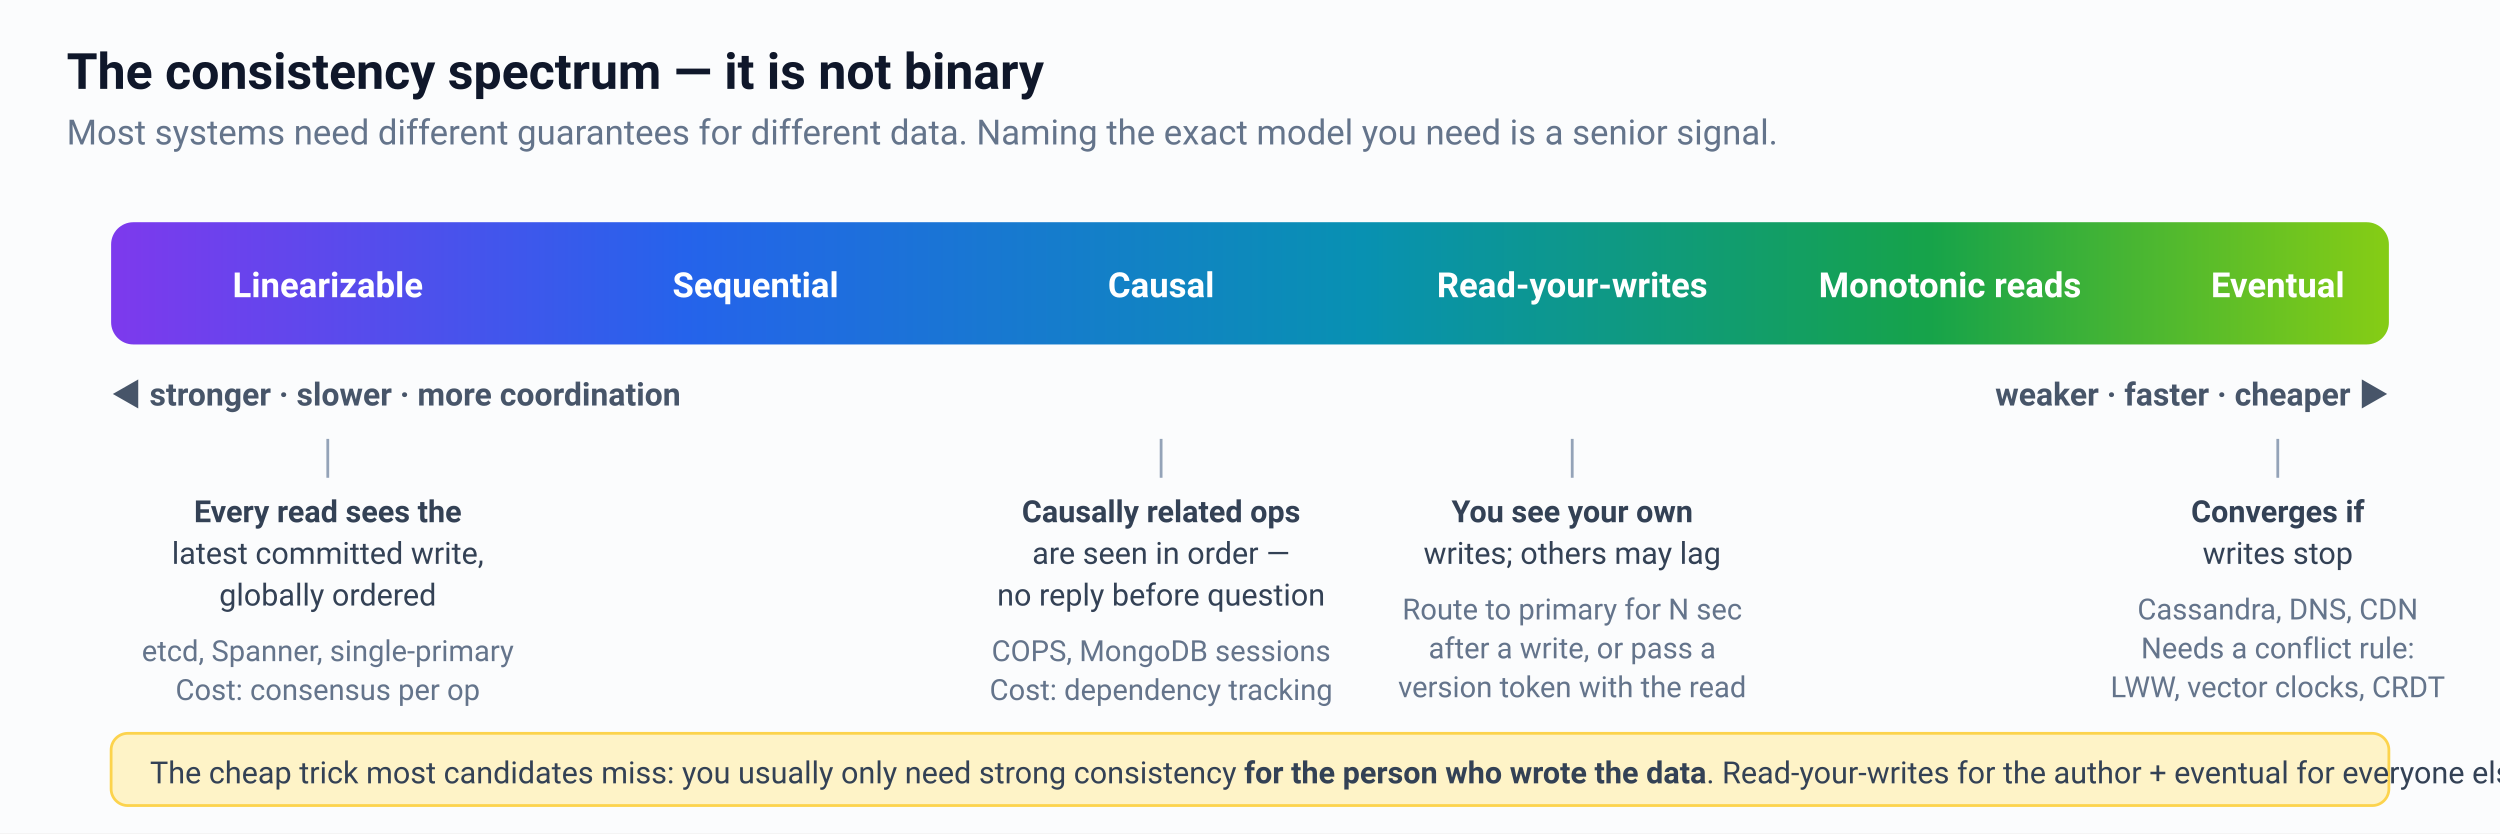
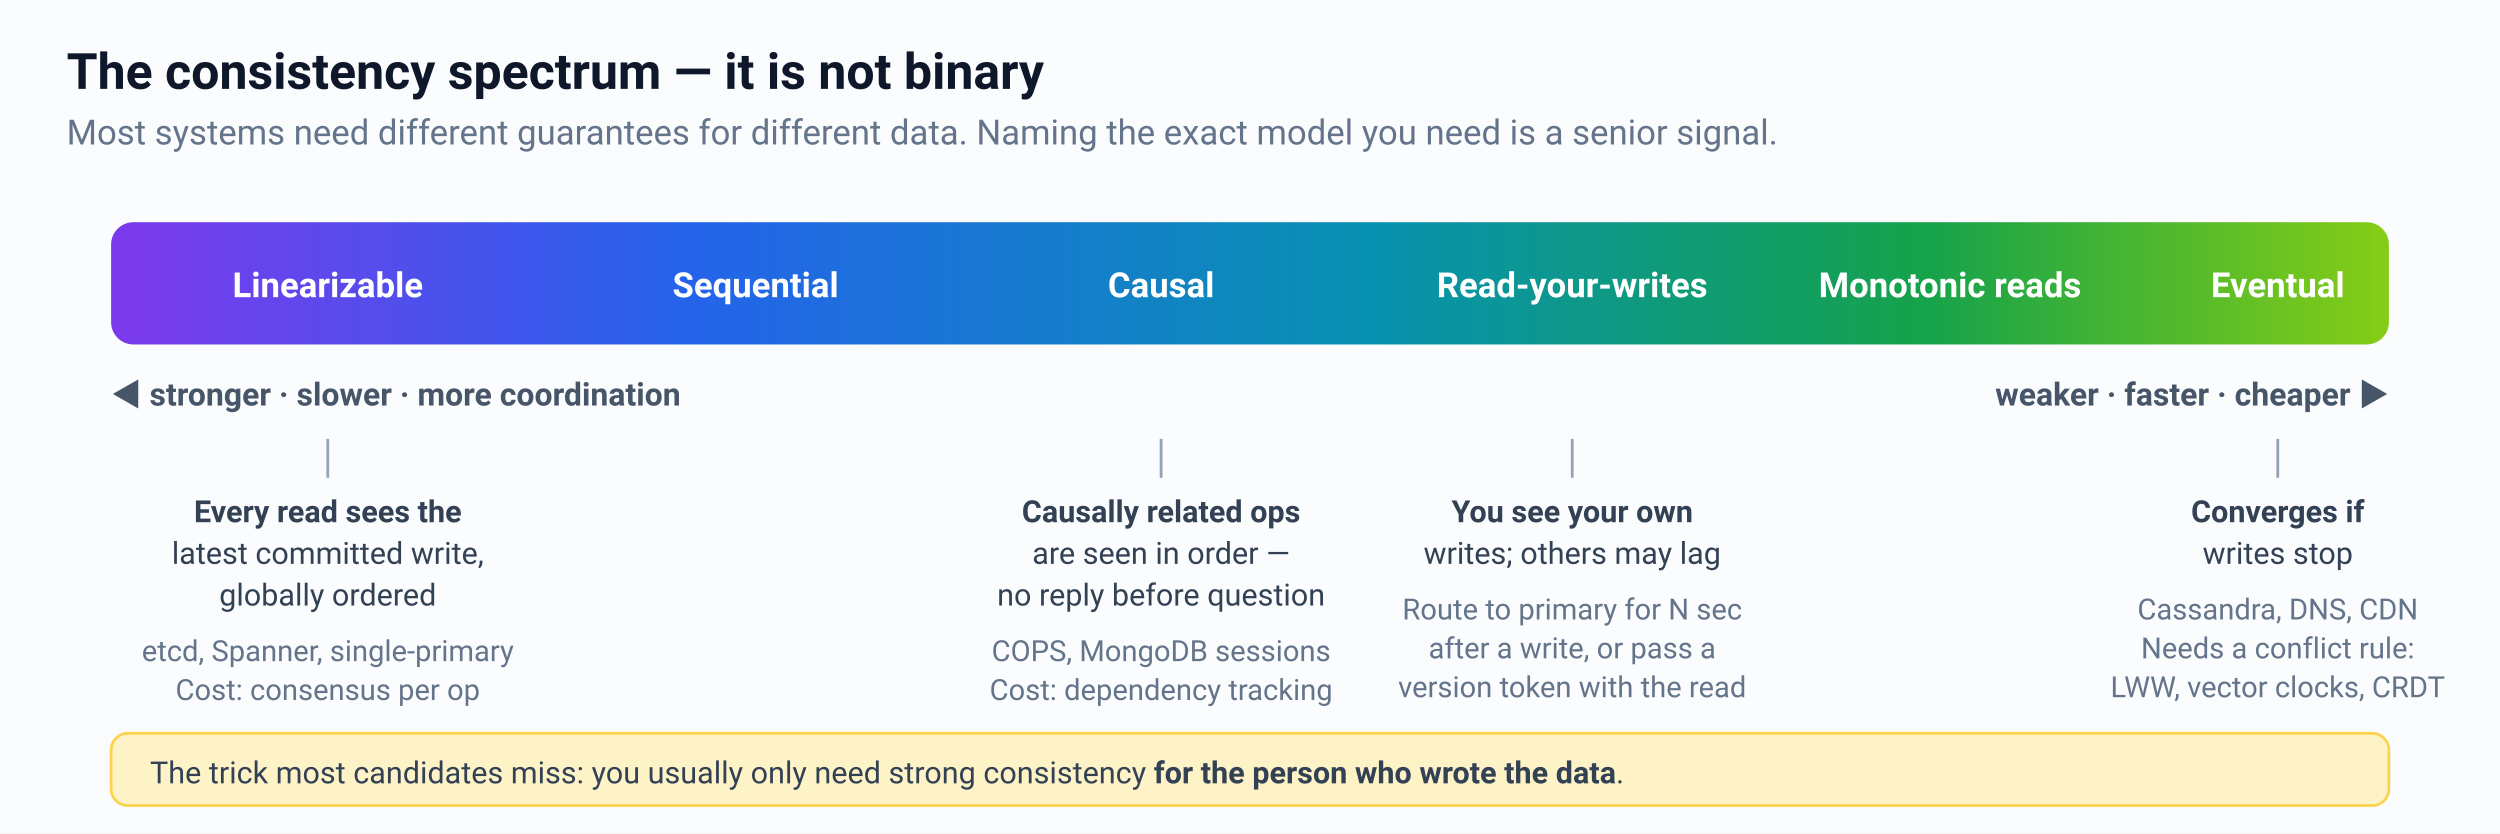
<svg xmlns="http://www.w3.org/2000/svg" viewBox="0 0 900 300" width="900" height="300" role="img" aria-label="The consistency spectrum from linearizable to eventual">
  <style>
    text{font-family:ui-sans-serif,system-ui,-apple-system,"Segoe UI",Roboto,Helvetica,Arial,sans-serif}
    .ttl{font-size:18px;font-weight:700;fill:#0f172a}
    .sub{font-size:12.5px;fill:#64748b}
    .m{font-size:12.5px;font-weight:700;fill:#ffffff}
    .g{font-size:11px;fill:#334155}
    .ax{font-size:11.5px;font-weight:700;fill:#475569}
    .ex{font-size:10.5px;fill:#64748b}
  </style>
  <defs>
    <linearGradient id="grad" x1="0" y1="0" x2="1" y2="0">
      <stop offset="0%" stop-color="#7c3aed" />
      <stop offset="25%" stop-color="#2563eb" />
      <stop offset="55%" stop-color="#0891b2" />
      <stop offset="80%" stop-color="#16a34a" />
      <stop offset="100%" stop-color="#84cc16" />
    </linearGradient>
  </defs>
  <rect width="900" height="300" fill="#fbfcfd" />
  <text class="ttl" x="24" y="32">The consistency spectrum — it is not binary</text>
  <text class="sub" x="24" y="52">Most systems need different guarantees for different data. Naming the exact model you need is a senior signal.</text>
  <rect x="40" y="80" width="820" height="44" rx="8" fill="url(#grad)" />
  <g class="m" text-anchor="middle">
    <text x="118" y="107">Linearizable</text>
    <text x="272" y="107">Sequential</text>
    <text x="418" y="107">Causal</text>
    <text x="566" y="107">Read-your-writes</text>
    <text x="702" y="107">Monotonic reads</text>
    <text x="820" y="107">Eventual</text>
  </g>
  <text class="ax" x="40" y="146">◀ stronger · slower · more coordination</text>
  <text class="ax" x="860" y="146" text-anchor="end">weaker · faster · cheaper ▶</text>
  <g class="g">
    <line x1="118" y1="158" x2="118" y2="172" stroke="#94a3b8" />
    <text x="118" y="188" text-anchor="middle" font-weight="700">Every read sees the</text>
    <text x="118" y="203" text-anchor="middle">latest committed write,</text>
    <text x="118" y="218" text-anchor="middle">globally ordered</text>
    <text class="ex" x="118" y="238" text-anchor="middle">etcd, Spanner, single-primary</text>
    <text class="ex" x="118" y="252" text-anchor="middle">Cost: consensus per op</text>
    <line x1="418" y1="158" x2="418" y2="172" stroke="#94a3b8" />
    <text x="418" y="188" text-anchor="middle" font-weight="700">Causally related ops</text>
    <text x="418" y="203" text-anchor="middle">are seen in order —</text>
    <text x="418" y="218" text-anchor="middle">no reply before question</text>
    <text class="ex" x="418" y="238" text-anchor="middle">COPS, MongoDB sessions</text>
    <text class="ex" x="418" y="252" text-anchor="middle">Cost: dependency tracking</text>
    <line x1="566" y1="158" x2="566" y2="172" stroke="#94a3b8" />
    <text x="566" y="188" text-anchor="middle" font-weight="700">You see your own</text>
    <text x="566" y="203" text-anchor="middle">writes; others may lag</text>
    <text class="ex" x="566" y="223" text-anchor="middle">Route to primary for N sec</text>
    <text class="ex" x="566" y="237" text-anchor="middle">after a write, or pass a</text>
    <text class="ex" x="566" y="251" text-anchor="middle">version token with the read</text>
    <line x1="820" y1="158" x2="820" y2="172" stroke="#94a3b8" />
    <text x="820" y="188" text-anchor="middle" font-weight="700">Converges if</text>
    <text x="820" y="203" text-anchor="middle">writes stop</text>
    <text class="ex" x="820" y="223" text-anchor="middle">Cassandra, DNS, CDN</text>
    <text class="ex" x="820" y="237" text-anchor="middle">Needs a conflict rule:</text>
    <text class="ex" x="820" y="251" text-anchor="middle">LWW, vector clocks, CRDT</text>
  </g>
  <rect x="40" y="264" width="820" height="26" rx="6" fill="#fef3c7" stroke="#fcd34d" />
-   <text class="g" x="54" y="282">The cheap trick most candidates miss: you usually only need strong consistency <tspan font-weight="700">for the person who wrote the data</tspan>. Read-your-writes for the author + eventual for everyone else costs almost nothing.</text>
+   <text class="g" x="54" y="282">The trick most candidates miss: you usually only need strong consistency <tspan font-weight="700">for the person who wrote the data</tspan>.</text>
</svg>
